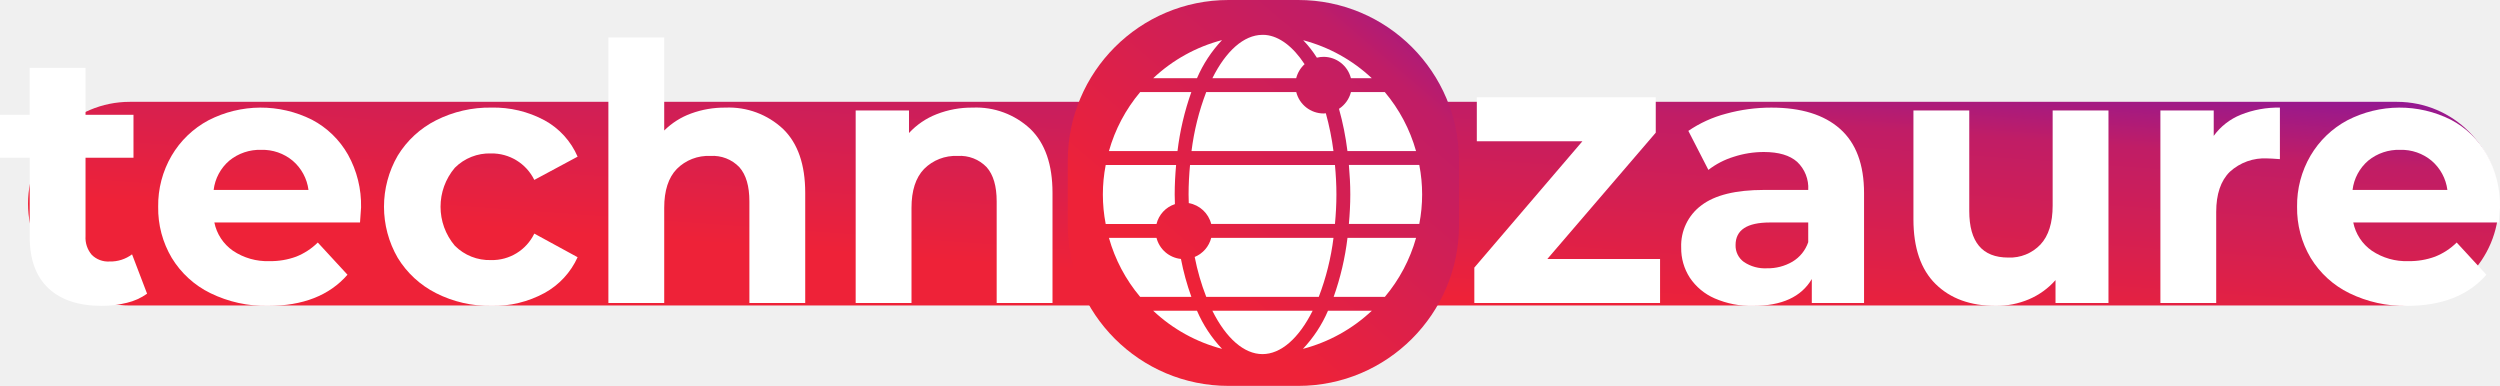
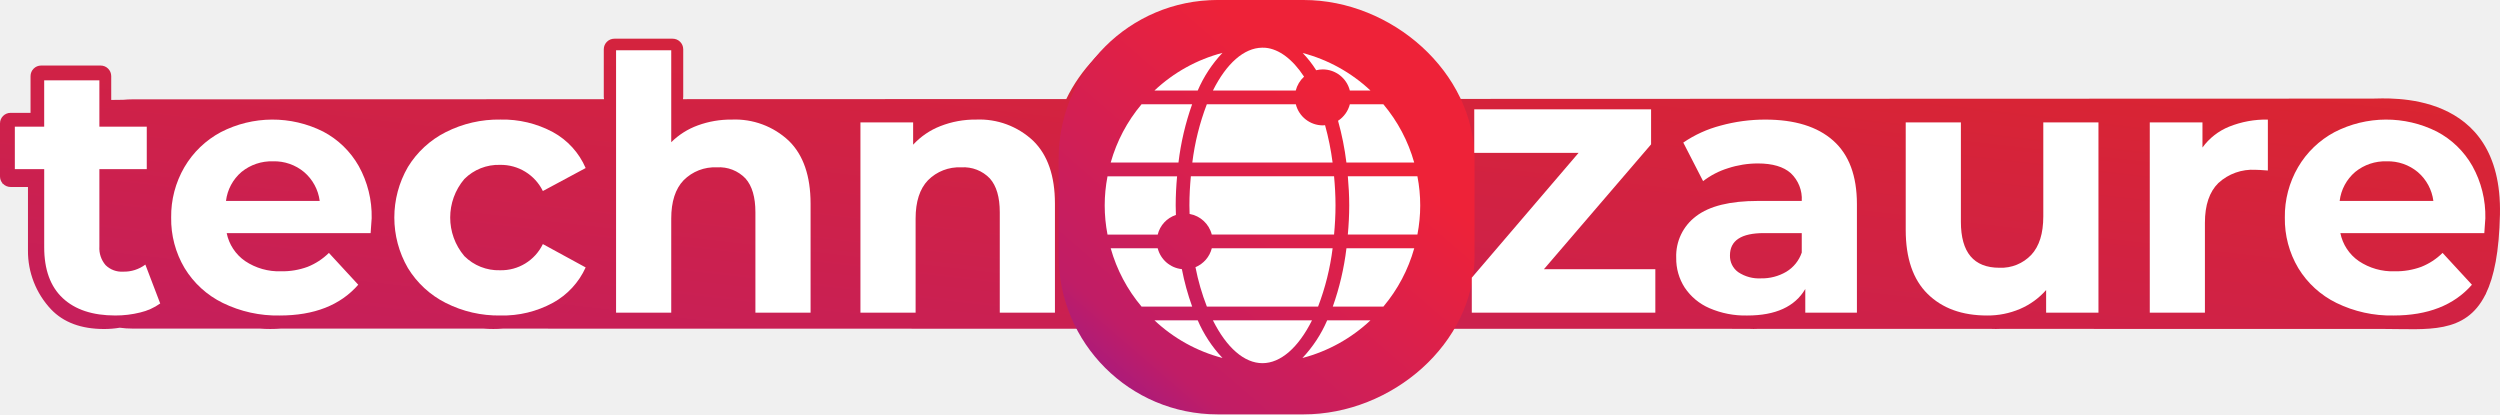
- <svg xmlns="http://www.w3.org/2000/svg" width="466.46" height="72" viewBox="0 0 466.46 72">
+ <svg xmlns="http://www.w3.org/2000/svg" width="472.028" height="78.238" viewBox="0 0 472.028 78.238">
  <defs>
-     <style>.a{fill:url(#a);}.b{fill:#fff;}</style>
-     <linearGradient id="a" y1="1.878" x2="1.621" gradientUnits="objectBoundingBox">
+     <style>.a{fill:url(#a);}.b{fill:url(#b);}.c{fill:#fff;}</style>
+     <linearGradient id="a" x1="1" y1="-0.22" x2="0" y2="1.188" gradientUnits="objectBoundingBox">
+       <stop offset="0" stop-color="#e22721" />
+       <stop offset="0.011" stop-color="#e22721" />
+       <stop offset="0.948" stop-color="#c01d66" />
+       <stop offset="1" stop-color="#4610df" />
+     </linearGradient>
+     <linearGradient id="b" y1="1.878" x2="1.621" gradientUnits="objectBoundingBox">
      <stop offset="0.432" stop-color="#ee2238" />
      <stop offset="0.731" stop-color="#c01d66" />
      <stop offset="1" stop-color="#4610df" />
    </linearGradient>
  </defs>
-   <rect class="a" width="461" height="38" rx="19" transform="translate(5.23 19)" />
-   <rect class="a" width="73" height="72" rx="30" transform="translate(199.23)" />
-   <g transform="translate(-55.204 -731.771)">
-     <path class="b" d="M82.648,786.571a10.692,10.692,0,0,1-3.773,1.7,19.148,19.148,0,0,1-4.708.568q-6.41,0-9.916-3.273t-3.505-9.615V761.2H55.2v-8.012h5.542v-8.748H71.163v8.748H80.11V761.2H71.163V775.82a4.9,4.9,0,0,0,1.168,3.506,4.327,4.327,0,0,0,3.306,1.236,6.7,6.7,0,0,0,4.206-1.335Z" />
-     <path class="b" d="M122.378,773.283H95.2a8.462,8.462,0,0,0,3.473,5.276,11.5,11.5,0,0,0,6.81,1.936,13.781,13.781,0,0,0,4.975-.835,12.041,12.041,0,0,0,4.04-2.638l5.542,6.01q-5.075,5.81-14.824,5.81a23.435,23.435,0,0,1-10.75-2.371,17.369,17.369,0,0,1-7.212-6.577,18.119,18.119,0,0,1-2.537-9.549,18.363,18.363,0,0,1,2.5-9.515,17.543,17.543,0,0,1,6.878-6.611,21.3,21.3,0,0,1,19.331-.1,16.587,16.587,0,0,1,6.711,6.511,19.42,19.42,0,0,1,2.437,9.849Q122.579,770.678,122.378,773.283ZM98.006,761.731a8.527,8.527,0,0,0-2.938,5.476h17.695a8.621,8.621,0,0,0-2.938-5.442,8.782,8.782,0,0,0-5.876-2.036A8.971,8.971,0,0,0,98.006,761.731Z" />
-     <path class="b" d="M136.568,786.471a17.735,17.735,0,0,1-7.145-6.577,19.017,19.017,0,0,1,0-19.1,17.745,17.745,0,0,1,7.145-6.578,22.1,22.1,0,0,1,10.316-2.37,20.006,20.006,0,0,1,9.916,2.37A14.068,14.068,0,0,1,162.977,761l-8.08,4.34a8.833,8.833,0,0,0-8.08-4.941,9.147,9.147,0,0,0-6.744,2.67,11.252,11.252,0,0,0,0,14.557,9.141,9.141,0,0,0,6.744,2.672,8.742,8.742,0,0,0,8.08-4.941l8.08,4.407a14.352,14.352,0,0,1-6.177,6.677,19.775,19.775,0,0,1-9.916,2.4A22.071,22.071,0,0,1,136.568,786.471Z" />
-     <path class="b" d="M201.338,755.855q4.107,4.007,4.107,11.886v20.567H195.028V769.344q0-4.273-1.87-6.377a6.855,6.855,0,0,0-5.409-2.1,8.287,8.287,0,0,0-6.276,2.438q-2.339,2.438-2.337,7.245v17.762H168.719V738.761h10.417v17.361a13.857,13.857,0,0,1,5.008-3.172,18.123,18.123,0,0,1,6.41-1.1A14.789,14.789,0,0,1,201.338,755.855Z" />
-     <path class="b" d="M247.478,755.855q4.107,4.007,4.106,11.886v20.567H241.168V769.344q0-4.273-1.87-6.377a6.857,6.857,0,0,0-5.409-2.1,8.285,8.285,0,0,0-6.276,2.438q-2.339,2.438-2.337,7.245v17.762H214.859V752.383h9.949v4.207a13.826,13.826,0,0,1,5.142-3.506,17.923,17.923,0,0,1,6.744-1.235A14.787,14.787,0,0,1,247.478,755.855Z" />
-     <path class="b" d="M364.945,780.094v8.214H330.29V781.7l20.165-23.571h-19.7v-8.213h33.387v6.61l-20.233,23.572Z" />
-     <path class="b" d="M398.532,755.821q4.473,3.975,4.474,11.987v20.5h-9.749v-4.474q-2.938,5.007-10.951,5.008a16.991,16.991,0,0,1-7.178-1.4,10.682,10.682,0,0,1-4.641-3.873,10.076,10.076,0,0,1-1.6-5.609,9.357,9.357,0,0,1,3.772-7.879q3.772-2.871,11.652-2.871h8.281a6.643,6.643,0,0,0-2.071-5.242q-2.07-1.836-6.21-1.836a18.118,18.118,0,0,0-5.642.9,14.905,14.905,0,0,0-4.707,2.438l-3.741-7.279a22.627,22.627,0,0,1,7.045-3.206,31.637,31.637,0,0,1,8.448-1.134Q394.058,751.849,398.532,755.821Zm-8.881,24.774a6.766,6.766,0,0,0,2.939-3.639v-3.673h-7.146q-6.41,0-6.41,4.207a3.744,3.744,0,0,0,1.569,3.172,7.069,7.069,0,0,0,4.307,1.168A9.069,9.069,0,0,0,389.651,780.595Z" />
-     <path class="b" d="M448.612,752.383v35.925H438.73v-4.274a13.814,13.814,0,0,1-4.941,3.572,15.547,15.547,0,0,1-6.21,1.236q-7.08,0-11.219-4.073t-4.14-12.086v-20.3h10.417v18.763q0,8.682,7.279,8.681a7.825,7.825,0,0,0,6.01-2.437q2.268-2.436,2.27-7.245V752.383Z" />
-     <path class="b" d="M473.286,753.185a18.69,18.69,0,0,1,7.311-1.336v9.615q-1.737-.132-2.336-.133a9.544,9.544,0,0,0-7.012,2.5q-2.539,2.5-2.537,7.512v16.961H458.3V752.383h9.949v4.741A11.577,11.577,0,0,1,473.286,753.185Z" />
-     <path class="b" d="M521.464,773.283H494.286a8.454,8.454,0,0,0,3.473,5.276,11.494,11.494,0,0,0,6.81,1.936,13.785,13.785,0,0,0,4.975-.835,12.041,12.041,0,0,0,4.04-2.638l5.542,6.01q-5.074,5.81-14.824,5.81a23.435,23.435,0,0,1-10.75-2.371,17.363,17.363,0,0,1-7.212-6.577,18.111,18.111,0,0,1-2.538-9.549,18.362,18.362,0,0,1,2.5-9.515,17.55,17.55,0,0,1,6.878-6.611,21.3,21.3,0,0,1,19.331-.1,16.581,16.581,0,0,1,6.711,6.511,19.421,19.421,0,0,1,2.438,9.849Q521.664,770.678,521.464,773.283Zm-24.373-11.552a8.533,8.533,0,0,0-2.939,5.476h17.695a8.615,8.615,0,0,0-2.937-5.442,8.784,8.784,0,0,0-5.876-2.036A8.971,8.971,0,0,0,497.091,761.731Z" />
-     <path class="b" d="M281.408,789.748c2.579,5.166,5.927,8.094,9.357,8.094s6.779-2.928,9.357-8.094Z" />
-     <path class="b" d="M305.038,752.074a53.326,53.326,0,0,1,1.578,7.887h12.8a29.477,29.477,0,0,0-5.826-11.008H307.27A5.3,5.3,0,0,1,305.038,752.074Z" />
-     <path class="b" d="M302.163,742.376a5.281,5.281,0,0,1,5.1,3.987h3.895a29.734,29.734,0,0,0-12.795-7.085,20.185,20.185,0,0,1,2.547,3.254A5.257,5.257,0,0,1,302.163,742.376Z" />
-     <path class="b" d="M278.116,779.715a43.392,43.392,0,0,0,2.153,7.443h21a47,47,0,0,0,2.744-11.009H281.2A5.265,5.265,0,0,1,278.116,779.715Z" />
-     <path class="b" d="M304.558,768.055c0-1.854-.105-3.694-.272-5.5H277.245c-.167,1.81-.272,3.648-.272,5.5,0,.544.022,1.075.037,1.61a5.278,5.278,0,0,1,4.187,3.894h23.089C304.453,771.747,304.558,769.908,304.558,768.055Z" />
-     <path class="b" d="M277.486,748.953H267.94a29.471,29.471,0,0,0-5.827,11.008h12.794A50.985,50.985,0,0,1,277.486,748.953Z" />
-     <path class="b" d="M297.052,746.363a5.327,5.327,0,0,1,1.569-2.616c-2.151-3.274-4.7-5.206-7.262-5.453l-.257-.013-.1,0c-.08,0-.156-.006-.231-.006l-.082,0c-3.4.046-6.718,2.964-9.277,8.09Z" />
-     <path class="b" d="M302.163,752.944a5.278,5.278,0,0,1-5.1-3.991h-16.8a46.99,46.99,0,0,0-2.743,11.008h26.488a50.535,50.535,0,0,0-1.423-7.052C302.442,752.92,302.3,752.944,302.163,752.944Z" />
-     <path class="b" d="M304.045,787.158H313.6a29.462,29.462,0,0,0,5.824-11.009h-12.8A51.066,51.066,0,0,1,304.045,787.158Z" />
-     <path class="b" d="M283.214,739.252a29.732,29.732,0,0,0-12.839,7.111h8.168A24.366,24.366,0,0,1,283.214,739.252Z" />
-     <path class="b" d="M320.022,762.551H306.885c.159,1.811.263,3.65.263,5.5s-.1,3.691-.264,5.5h13.139A28.811,28.811,0,0,0,320.022,762.551Z" />
-     <path class="b" d="M298.309,796.866a29.749,29.749,0,0,0,12.855-7.118h-8.177A24.334,24.334,0,0,1,298.309,796.866Z" />
-     <path class="b" d="M274.424,769.859c-.018-.6-.041-1.194-.041-1.8,0-1.856.1-3.694.263-5.5H261.51a28.851,28.851,0,0,0,0,11.008h9.478A5.192,5.192,0,0,1,274.424,769.859Z" />
-     <path class="b" d="M275.549,780.086a5.265,5.265,0,0,1-4.561-3.937h-8.876a29.475,29.475,0,0,0,5.823,11.009h9.558A47.449,47.449,0,0,1,275.549,780.086Z" />
-     <path class="b" d="M270.369,789.748a29.742,29.742,0,0,0,12.852,7.117,24.349,24.349,0,0,1-4.678-7.117Z" />
+   <path class="a" d="M244.955,77.809l-13.78-.24a35.5,35.5,0,0,1-27.688-14.925L94.911,62.624q-.866.068-1.768.068-.924,0-1.818-.068l-38.251-.007q-1,.075-2.045.075-1.029,0-2.018-.076l-24.04,0a17.255,17.255,0,0,1-2.362-.162,17.837,17.837,0,0,1-2.961.242q-6.479,0-10.022-3.728a16.011,16.011,0,0,1-4.346-11.1V35.881H2a1.993,1.993,0,0,1-1.424-.6h-.1v-.1A1.993,1.993,0,0,1,0,33.881v-10a2,2,0,0,1,2-2H5.766V14.95a2,2,0,0,1,2-2H19a2,2,0,0,1,2,2v4.495l2.261-.026q.845-.084,1.71-.085l89.075-.029a2.007,2.007,0,0,1-.045-.423v-9a2,2,0,0,1,2-2h11a2,2,0,0,1,2,2v9a2.007,2.007,0,0,1-.044.418l72.372-.024C206.7,8.095,219.708.356,232.519.581l13.78.24a30.008,30.008,0,0,1,27.166,18.431l174.455-.058c2.833,0,24.608-1.9,24.1,21.877-.15,7-1.1,11.754-2.668,14.975l.023.028-.1.126c-3.772,7.549-11,6.486-19.118,6.486l-72.535-.013q-.385.019-.776.019-.461,0-.91-.019l-43.777-.008q-.524.026-1.071.026t-1.057-.027l-58.475-.01A29.994,29.994,0,0,1,245.49,77.813C245.312,77.813,245.134,77.812,244.955,77.809Z" transform="translate(0 -0.576)" />
+   <path class="b" d="M30,0H46.275a30,30,0,0,1,30,30V48.237a30,30,0,0,1-30,30H30c-16.569,0-32.254-13.581-32.254-30.149V29.851C-2.254,13.282,13.431,0,30,0Z" transform="translate(276.154 78.238) rotate(-180)" />
+   <g transform="translate(-52.399 -729.271)">
+     <path class="c" d="M82.648,786.571a10.692,10.692,0,0,1-3.773,1.7,19.148,19.148,0,0,1-4.708.568q-6.41,0-9.916-3.273t-3.505-9.615V761.2H55.2v-8.012h5.542v-8.748H71.163v8.748H80.11V761.2H71.163V775.82a4.9,4.9,0,0,0,1.168,3.506,4.327,4.327,0,0,0,3.306,1.236,6.7,6.7,0,0,0,4.206-1.335Z" />
+     <path class="c" d="M122.378,773.283H95.2a8.462,8.462,0,0,0,3.473,5.276,11.5,11.5,0,0,0,6.81,1.936,13.781,13.781,0,0,0,4.975-.835,12.041,12.041,0,0,0,4.04-2.638l5.542,6.01q-5.075,5.81-14.824,5.81a23.435,23.435,0,0,1-10.75-2.371,17.369,17.369,0,0,1-7.212-6.577,18.119,18.119,0,0,1-2.537-9.549,18.363,18.363,0,0,1,2.5-9.515,17.543,17.543,0,0,1,6.878-6.611,21.3,21.3,0,0,1,19.331-.1,16.587,16.587,0,0,1,6.711,6.511,19.42,19.42,0,0,1,2.437,9.849Q122.579,770.678,122.378,773.283ZM98.006,761.731a8.527,8.527,0,0,0-2.938,5.476h17.695a8.621,8.621,0,0,0-2.938-5.442,8.782,8.782,0,0,0-5.876-2.036A8.971,8.971,0,0,0,98.006,761.731Z" />
+     <path class="c" d="M136.568,786.471a17.735,17.735,0,0,1-7.145-6.577,19.017,19.017,0,0,1,0-19.1,17.745,17.745,0,0,1,7.145-6.578,22.1,22.1,0,0,1,10.316-2.37,20.006,20.006,0,0,1,9.916,2.37A14.068,14.068,0,0,1,162.977,761l-8.08,4.34a8.833,8.833,0,0,0-8.08-4.941,9.147,9.147,0,0,0-6.744,2.67,11.252,11.252,0,0,0,0,14.557,9.141,9.141,0,0,0,6.744,2.672,8.742,8.742,0,0,0,8.08-4.941l8.08,4.407a14.352,14.352,0,0,1-6.177,6.677,19.775,19.775,0,0,1-9.916,2.4A22.071,22.071,0,0,1,136.568,786.471Z" />
+     <path class="c" d="M201.338,755.855q4.107,4.007,4.107,11.886v20.567H195.028V769.344q0-4.273-1.87-6.377a6.855,6.855,0,0,0-5.409-2.1,8.287,8.287,0,0,0-6.276,2.438q-2.339,2.438-2.337,7.245v17.762H168.719V738.761h10.417v17.361a13.857,13.857,0,0,1,5.008-3.172,18.123,18.123,0,0,1,6.41-1.1A14.789,14.789,0,0,1,201.338,755.855Z" />
+     <path class="c" d="M247.478,755.855q4.107,4.007,4.106,11.886v20.567H241.168V769.344q0-4.273-1.87-6.377a6.857,6.857,0,0,0-5.409-2.1,8.285,8.285,0,0,0-6.276,2.438q-2.339,2.438-2.337,7.245v17.762H214.859V752.383h9.949v4.207a13.826,13.826,0,0,1,5.142-3.506,17.923,17.923,0,0,1,6.744-1.235A14.787,14.787,0,0,1,247.478,755.855Z" />
+     <path class="c" d="M364.945,780.094v8.214H330.29V781.7l20.165-23.571h-19.7v-8.213h33.387v6.61l-20.233,23.572Z" />
+     <path class="c" d="M398.532,755.821q4.473,3.975,4.474,11.987v20.5h-9.749v-4.474q-2.938,5.007-10.951,5.008a16.991,16.991,0,0,1-7.178-1.4,10.682,10.682,0,0,1-4.641-3.873,10.076,10.076,0,0,1-1.6-5.609,9.357,9.357,0,0,1,3.772-7.879q3.772-2.871,11.652-2.871h8.281a6.643,6.643,0,0,0-2.071-5.242q-2.07-1.836-6.21-1.836a18.118,18.118,0,0,0-5.642.9,14.905,14.905,0,0,0-4.707,2.438l-3.741-7.279a22.627,22.627,0,0,1,7.045-3.206,31.637,31.637,0,0,1,8.448-1.134Q394.058,751.849,398.532,755.821Zm-8.881,24.774a6.766,6.766,0,0,0,2.939-3.639v-3.673h-7.146q-6.41,0-6.41,4.207a3.744,3.744,0,0,0,1.569,3.172,7.069,7.069,0,0,0,4.307,1.168A9.069,9.069,0,0,0,389.651,780.595Z" />
+     <path class="c" d="M448.612,752.383v35.925H438.73v-4.274a13.814,13.814,0,0,1-4.941,3.572,15.547,15.547,0,0,1-6.21,1.236q-7.08,0-11.219-4.073t-4.14-12.086v-20.3h10.417v18.763q0,8.682,7.279,8.681a7.825,7.825,0,0,0,6.01-2.437q2.268-2.436,2.27-7.245V752.383Z" />
+     <path class="c" d="M473.286,753.185a18.69,18.69,0,0,1,7.311-1.336v9.615q-1.737-.132-2.336-.133a9.544,9.544,0,0,0-7.012,2.5q-2.539,2.5-2.537,7.512v16.961H458.3V752.383h9.949v4.741A11.577,11.577,0,0,1,473.286,753.185Z" />
+     <path class="c" d="M521.464,773.283H494.286a8.454,8.454,0,0,0,3.473,5.276,11.494,11.494,0,0,0,6.81,1.936,13.785,13.785,0,0,0,4.975-.835,12.041,12.041,0,0,0,4.04-2.638l5.542,6.01q-5.074,5.81-14.824,5.81a23.435,23.435,0,0,1-10.75-2.371,17.363,17.363,0,0,1-7.212-6.577,18.111,18.111,0,0,1-2.538-9.549,18.362,18.362,0,0,1,2.5-9.515,17.55,17.55,0,0,1,6.878-6.611,21.3,21.3,0,0,1,19.331-.1,16.581,16.581,0,0,1,6.711,6.511,19.421,19.421,0,0,1,2.438,9.849Q521.664,770.678,521.464,773.283Zm-24.373-11.552a8.533,8.533,0,0,0-2.939,5.476h17.695a8.615,8.615,0,0,0-2.937-5.442,8.784,8.784,0,0,0-5.876-2.036A8.971,8.971,0,0,0,497.091,761.731Z" />
+     <path class="c" d="M281.408,789.748c2.579,5.166,5.927,8.094,9.357,8.094s6.779-2.928,9.357-8.094Z" />
+     <path class="c" d="M305.038,752.074a53.326,53.326,0,0,1,1.578,7.887h12.8a29.477,29.477,0,0,0-5.826-11.008H307.27A5.3,5.3,0,0,1,305.038,752.074Z" />
+     <path class="c" d="M302.163,742.376a5.281,5.281,0,0,1,5.1,3.987h3.895a29.734,29.734,0,0,0-12.795-7.085,20.185,20.185,0,0,1,2.547,3.254A5.257,5.257,0,0,1,302.163,742.376Z" />
+     <path class="c" d="M278.116,779.715a43.392,43.392,0,0,0,2.153,7.443h21a47,47,0,0,0,2.744-11.009H281.2A5.265,5.265,0,0,1,278.116,779.715Z" />
+     <path class="c" d="M304.558,768.055c0-1.854-.105-3.694-.272-5.5H277.245c-.167,1.81-.272,3.648-.272,5.5,0,.544.022,1.075.037,1.61a5.278,5.278,0,0,1,4.187,3.894h23.089C304.453,771.747,304.558,769.908,304.558,768.055Z" />
+     <path class="c" d="M277.486,748.953H267.94a29.471,29.471,0,0,0-5.827,11.008h12.794A50.985,50.985,0,0,1,277.486,748.953Z" />
+     <path class="c" d="M297.052,746.363a5.327,5.327,0,0,1,1.569-2.616c-2.151-3.274-4.7-5.206-7.262-5.453l-.257-.013-.1,0c-.08,0-.156-.006-.231-.006l-.082,0c-3.4.046-6.718,2.964-9.277,8.09Z" />
+     <path class="c" d="M302.163,752.944a5.278,5.278,0,0,1-5.1-3.991h-16.8a46.99,46.99,0,0,0-2.743,11.008h26.488a50.535,50.535,0,0,0-1.423-7.052C302.442,752.92,302.3,752.944,302.163,752.944Z" />
+     <path class="c" d="M304.045,787.158H313.6a29.462,29.462,0,0,0,5.824-11.009h-12.8A51.066,51.066,0,0,1,304.045,787.158Z" />
+     <path class="c" d="M283.214,739.252a29.732,29.732,0,0,0-12.839,7.111h8.168A24.366,24.366,0,0,1,283.214,739.252Z" />
+     <path class="c" d="M320.022,762.551H306.885c.159,1.811.263,3.65.263,5.5s-.1,3.691-.264,5.5h13.139A28.811,28.811,0,0,0,320.022,762.551Z" />
+     <path class="c" d="M298.309,796.866a29.749,29.749,0,0,0,12.855-7.118h-8.177A24.334,24.334,0,0,1,298.309,796.866Z" />
+     <path class="c" d="M274.424,769.859c-.018-.6-.041-1.194-.041-1.8,0-1.856.1-3.694.263-5.5H261.51a28.851,28.851,0,0,0,0,11.008h9.478A5.192,5.192,0,0,1,274.424,769.859Z" />
+     <path class="c" d="M275.549,780.086a5.265,5.265,0,0,1-4.561-3.937h-8.876a29.475,29.475,0,0,0,5.823,11.009h9.558A47.449,47.449,0,0,1,275.549,780.086Z" />
+     <path class="c" d="M270.369,789.748a29.742,29.742,0,0,0,12.852,7.117,24.349,24.349,0,0,1-4.678-7.117Z" />
  </g>
</svg>
